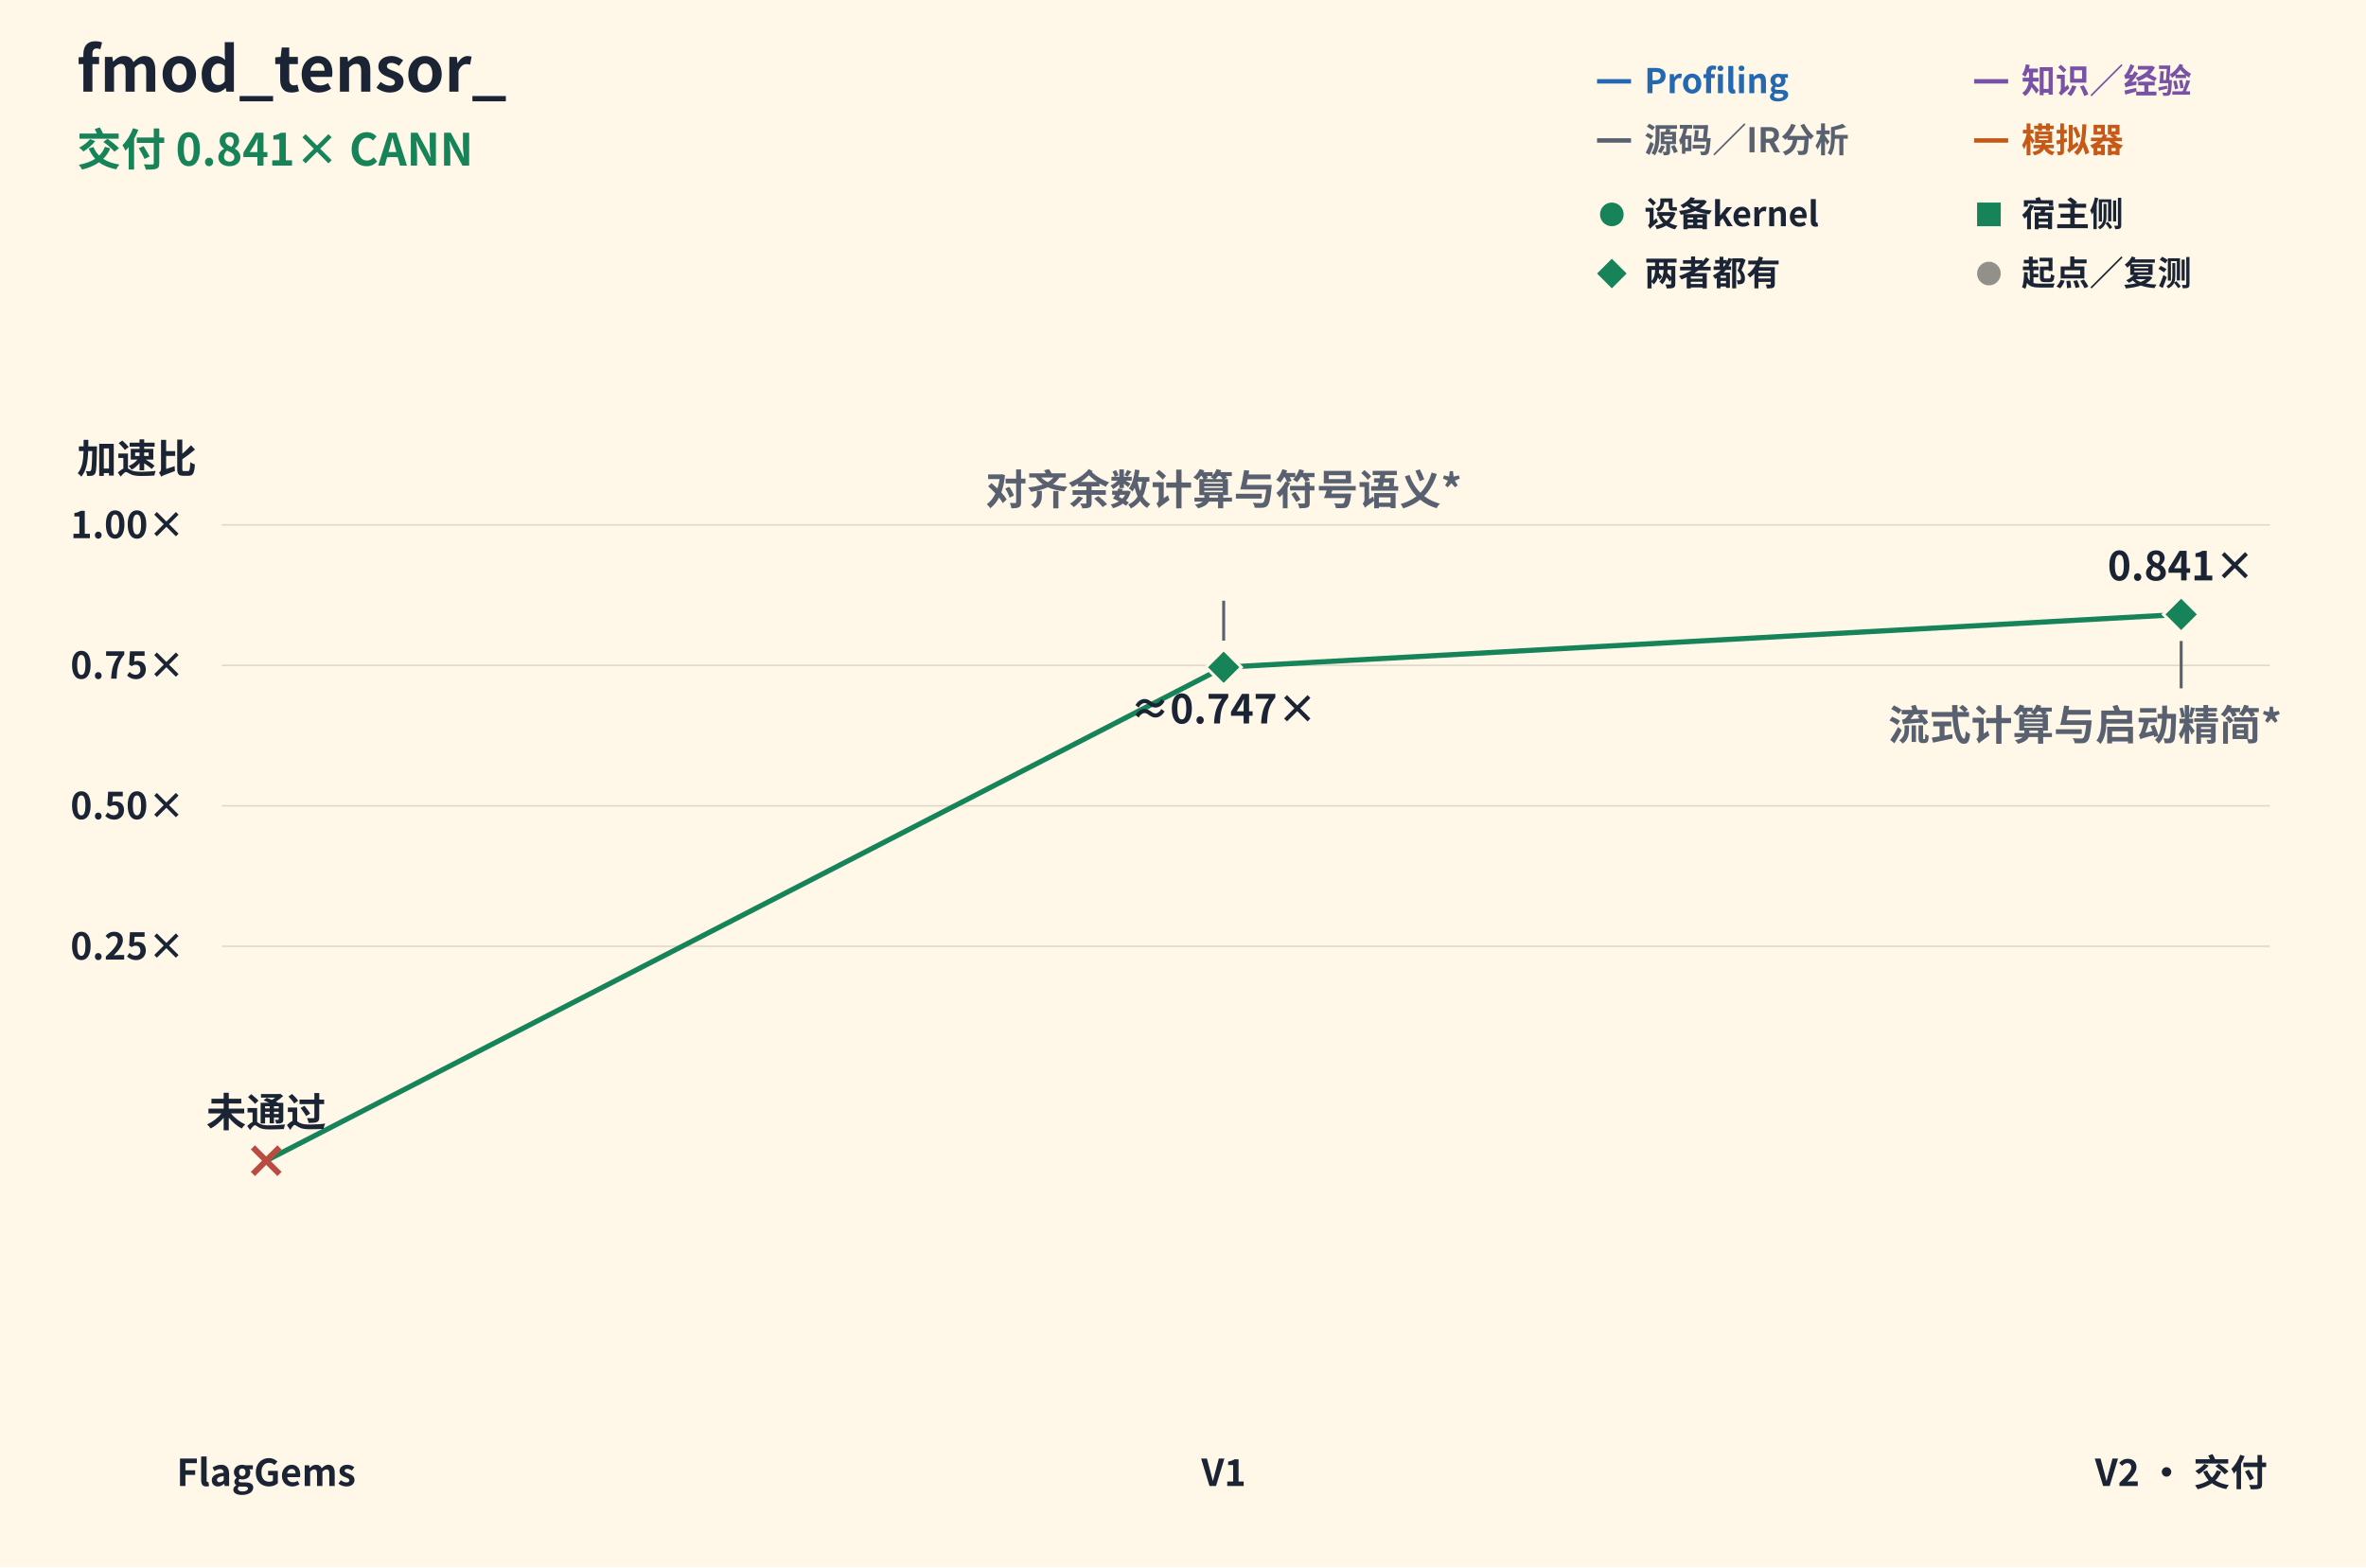
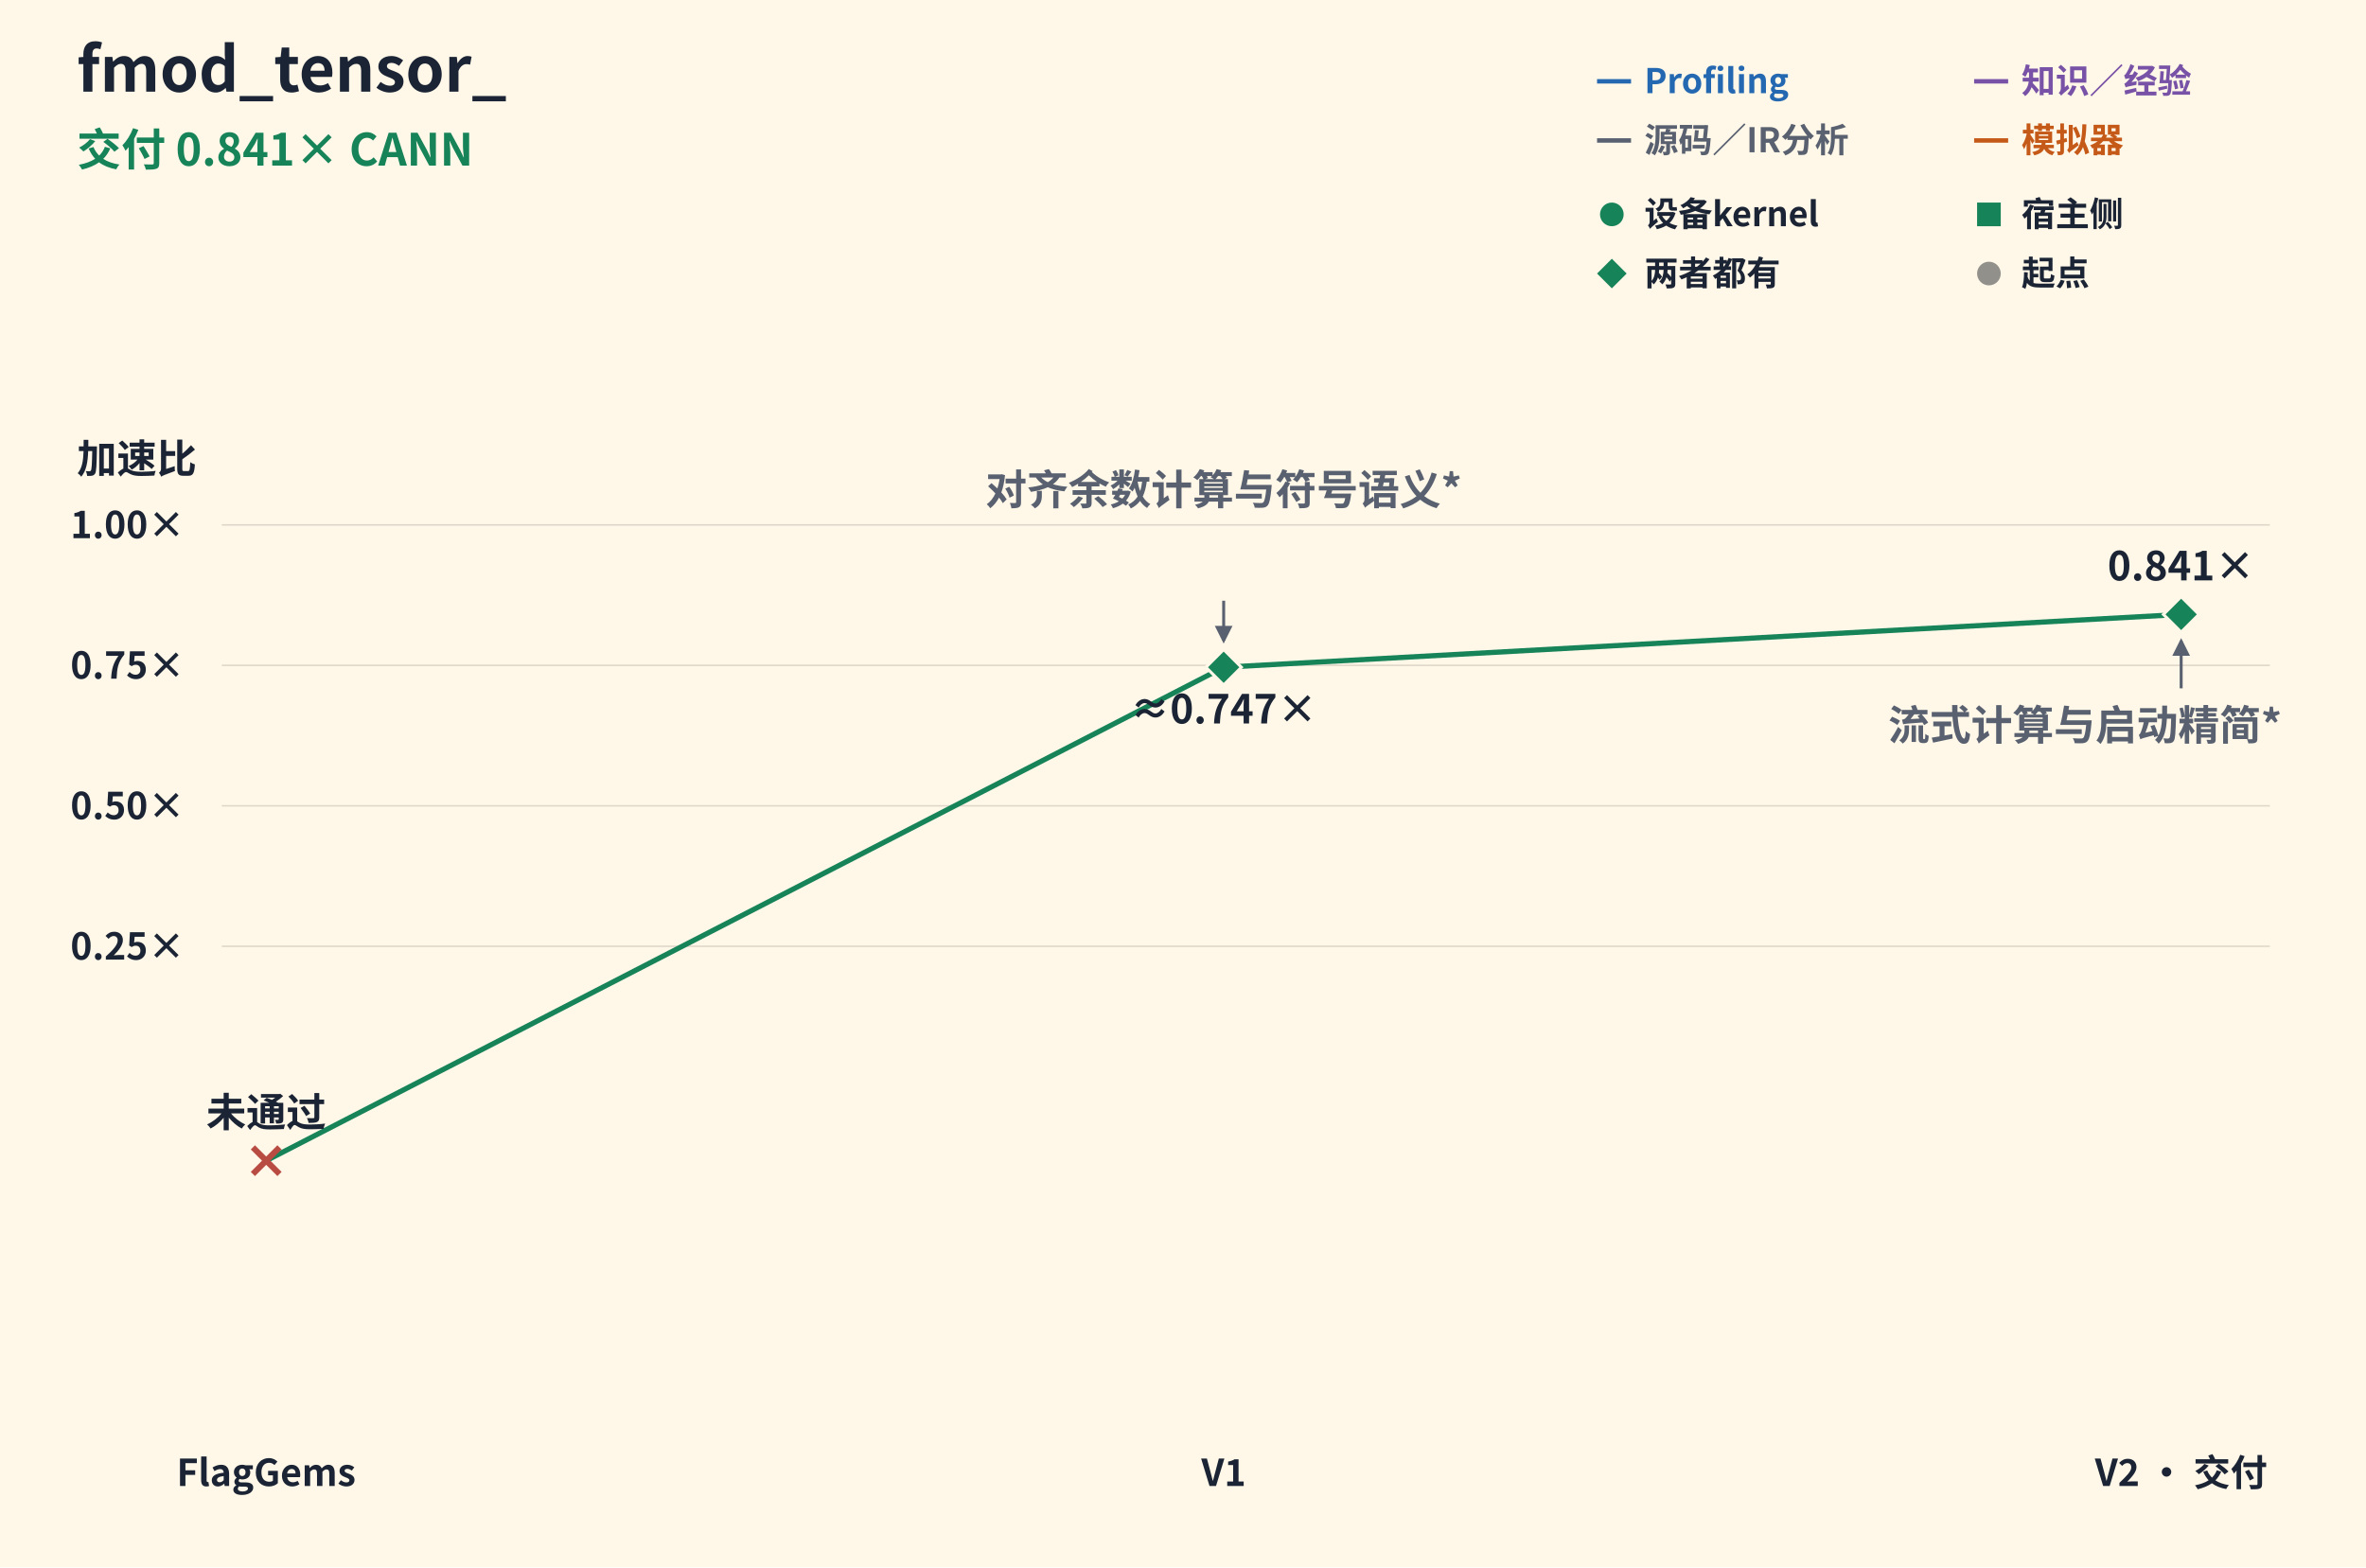
<svg xmlns="http://www.w3.org/2000/svg" width="1600" height="1060" viewBox="0 0 1600 1060">
  <rect width="1600" height="1060" fill="#fff7e8" />
  <defs>
+     <marker id="method-paired" markerWidth="6" markerHeight="6" refX="5" refY="3" orient="auto">
+       <path d="M0 0L6 3L0 6Z" fill="#2368b1" />
+     </marker>
+     <marker id="method-sim" markerWidth="6" markerHeight="6" refX="5" refY="3" orient="auto">
+       <path d="M0 0L6 3L0 6Z" fill="#c55a18" />
+     </marker>
+     <marker id="method-knowledge" markerWidth="6" markerHeight="6" refX="5" refY="3" orient="auto">
+       <path d="M0 0L6 3L0 6Z" fill="#7852a6" />
+     </marker>
+     <marker id="method-probe" markerWidth="6" markerHeight="6" refX="5" refY="3" orient="auto">
+       <path d="M0 0L6 3L0 6Z" fill="#2368b1" />
+     </marker>
+     <marker id="method-ir" markerWidth="6" markerHeight="6" refX="5" refY="3" orient="auto">
+       <path d="M0 0L6 3L0 6Z" fill="#596170" />
+     </marker>
+     <marker id="method-unknown" markerWidth="6" markerHeight="6" refX="5" refY="3" orient="auto">
+       <path d="M0 0L6 3L0 6Z" fill="#596170" />
+     </marker>
    <marker id="arr" markerWidth="10" markerHeight="10" refX="9" refY="5" orient="auto">
      <path d="M0 0L10 5L0 10Z" fill="#596170" />
    </marker>
  </defs>
  <g font-family="Microsoft YaHei,Noto Sans CJK SC,sans-serif">
    <text x="52.00" y="62.00" font-size="42" fill="#1b2434" text-anchor="start" font-weight="700">fmod_tensor_</text>
    <text x="52.00" y="112.00" font-size="30" fill="#168358" text-anchor="start" font-weight="700">交付 0.841× CANN</text>
    <line x1="1080" y1="55" x2="1103" y2="55" stroke="#2368b1" stroke-width="3" />
    <text x="1112.00" y="63.00" font-size="23" fill="#2368b1" text-anchor="start" font-weight="700">Profiling</text>
    <line x1="1335" y1="55" x2="1358" y2="55" stroke="#7852a6" stroke-width="3" />
    <text x="1367.00" y="63.00" font-size="23" fill="#7852a6" text-anchor="start" font-weight="700">知识／经验</text>
    <line x1="1080" y1="95" x2="1103" y2="95" stroke="#596170" stroke-width="3" />
    <text x="1112.00" y="103.00" font-size="23" fill="#596170" text-anchor="start" font-weight="700">源码／IR分析</text>
    <line x1="1335" y1="95" x2="1358" y2="95" stroke="#c55a18" stroke-width="3" />
    <text x="1367.00" y="103.00" font-size="23" fill="#c55a18" text-anchor="start" font-weight="700">模拟器</text>
    <circle cx="1090" cy="145" r="8" fill="#168358" />
    <text x="1112.00" y="153.00" font-size="23" fill="#1b2434" text-anchor="start" font-weight="700">设备kernel</text>
    <rect x="1337" y="137" width="16" height="16" fill="#168358" />
    <text x="1367.00" y="153.00" font-size="23" fill="#1b2434" text-anchor="start" font-weight="700">宿主侧</text>
    <path d="M1090 175L1100 185L1090 195L1080 185Z" fill="#168358" />
    <text x="1112.00" y="193.00" font-size="23" fill="#1b2434" text-anchor="start" font-weight="700">两者都有</text>
    <circle cx="1345" cy="185" r="8" fill="#92908a" />
-     <text x="1367.00" y="193.00" font-size="23" fill="#1b2434" text-anchor="start" font-weight="700">起点／复测</text>
+     <text x="1367.00" y="193.00" font-size="23" fill="#1b2434" text-anchor="start" font-weight="700">起点</text>
    <text x="52.00" y="320.00" font-size="27" fill="#1b2434" text-anchor="start" font-weight="700">加速比</text>
    <line x1="150" y1="640.00" x2="1535" y2="640.00" stroke="#ded7c9" />
    <text x="125.00" y="649.00" font-size="25" fill="#1b2434" text-anchor="end" font-weight="700">0.25×</text>
    <line x1="150" y1="545.00" x2="1535" y2="545.00" stroke="#ded7c9" />
    <text x="125.00" y="554.00" font-size="25" fill="#1b2434" text-anchor="end" font-weight="700">0.50×</text>
    <line x1="150" y1="450.00" x2="1535" y2="450.00" stroke="#ded7c9" />
    <text x="125.00" y="459.00" font-size="25" fill="#1b2434" text-anchor="end" font-weight="700">0.75×</text>
    <line x1="150" y1="355.00" x2="1535" y2="355.00" stroke="#ded7c9" />
    <text x="125.00" y="364.00" font-size="25" fill="#1b2434" text-anchor="end" font-weight="700">1.00×</text>
    <path class="connection" d="M180.00 785.00 L827.50 451.28" stroke="#168358" stroke-width="3.5" fill="none" />
    <path class="connection" d="M827.50 451.28 L1475.00 415.54" stroke="#168358" stroke-width="3.5" fill="none" />
    <g class="attribution">
      <text x="827.50" y="341.28" font-size="28" fill="#596170" text-anchor="middle" font-weight="700">对齐余数计算与符号语义*</text>
-       <path d="M827.50 406.28L827.50 433.28" stroke="#596170" stroke-width="2" fill="none" />
+       <path d="M827.50 406.28L827.50 433.28" stroke="#596170" stroke-width="2" fill="none" marker-end="url(#method-ir)" />
    </g>
    <g class="attribution">
      <text x="1410.00" y="500.54" font-size="28" fill="#596170" text-anchor="middle" font-weight="700">流式计算与启动精简*</text>
-       <path d="M1475.00 465.54L1475.00 433.54" stroke="#596170" stroke-width="2" fill="none" />
+       <path d="M1475.00 465.54L1475.00 433.54" stroke="#596170" stroke-width="2" fill="none" marker-end="url(#method-ir)" />
    </g>
    <g class="node" data-id="20bc49b4c77d4349">
      <path d="M171.0 776L189.0 794M171.0 794L189.0 776" stroke="#b84c42" stroke-width="4" />
      <text x="180.00" y="762.00" font-size="27" fill="#1b2434" text-anchor="middle" font-weight="700">未通过</text>
      <text x="180.00" y="1005.00" font-size="25" fill="#1b2434" text-anchor="middle" font-weight="700">FlagGems</text>
    </g>
    <g class="node" data-id="fc333eb18af8662e">
      <path d="M827.5 439.282L839.5 451.282L827.5 463.282L815.5 451.282Z" fill="#168358" stroke="#fff7e8" stroke-width="2" />
      <text x="827.50" y="489.28" font-size="27" fill="#1b2434" text-anchor="middle" font-weight="700">≈0.747×</text>
      <text x="827.50" y="1005.00" font-size="25" fill="#1b2434" text-anchor="middle" font-weight="700">V1</text>
    </g>
    <g class="node" data-id="bdaf9e7019726404">
      <path d="M1475.0 403.539L1487.0 415.539L1475.0 427.539L1463.0 415.539Z" fill="#168358" stroke="#fff7e8" stroke-width="2" />
      <text x="1475.00" y="392.54" font-size="27" fill="#1b2434" text-anchor="middle" font-weight="700">0.841×</text>
      <text x="1475.00" y="1005.00" font-size="25" fill="#1b2434" text-anchor="middle" font-weight="700">V2 · 交付</text>
    </g>
  </g>
</svg>
